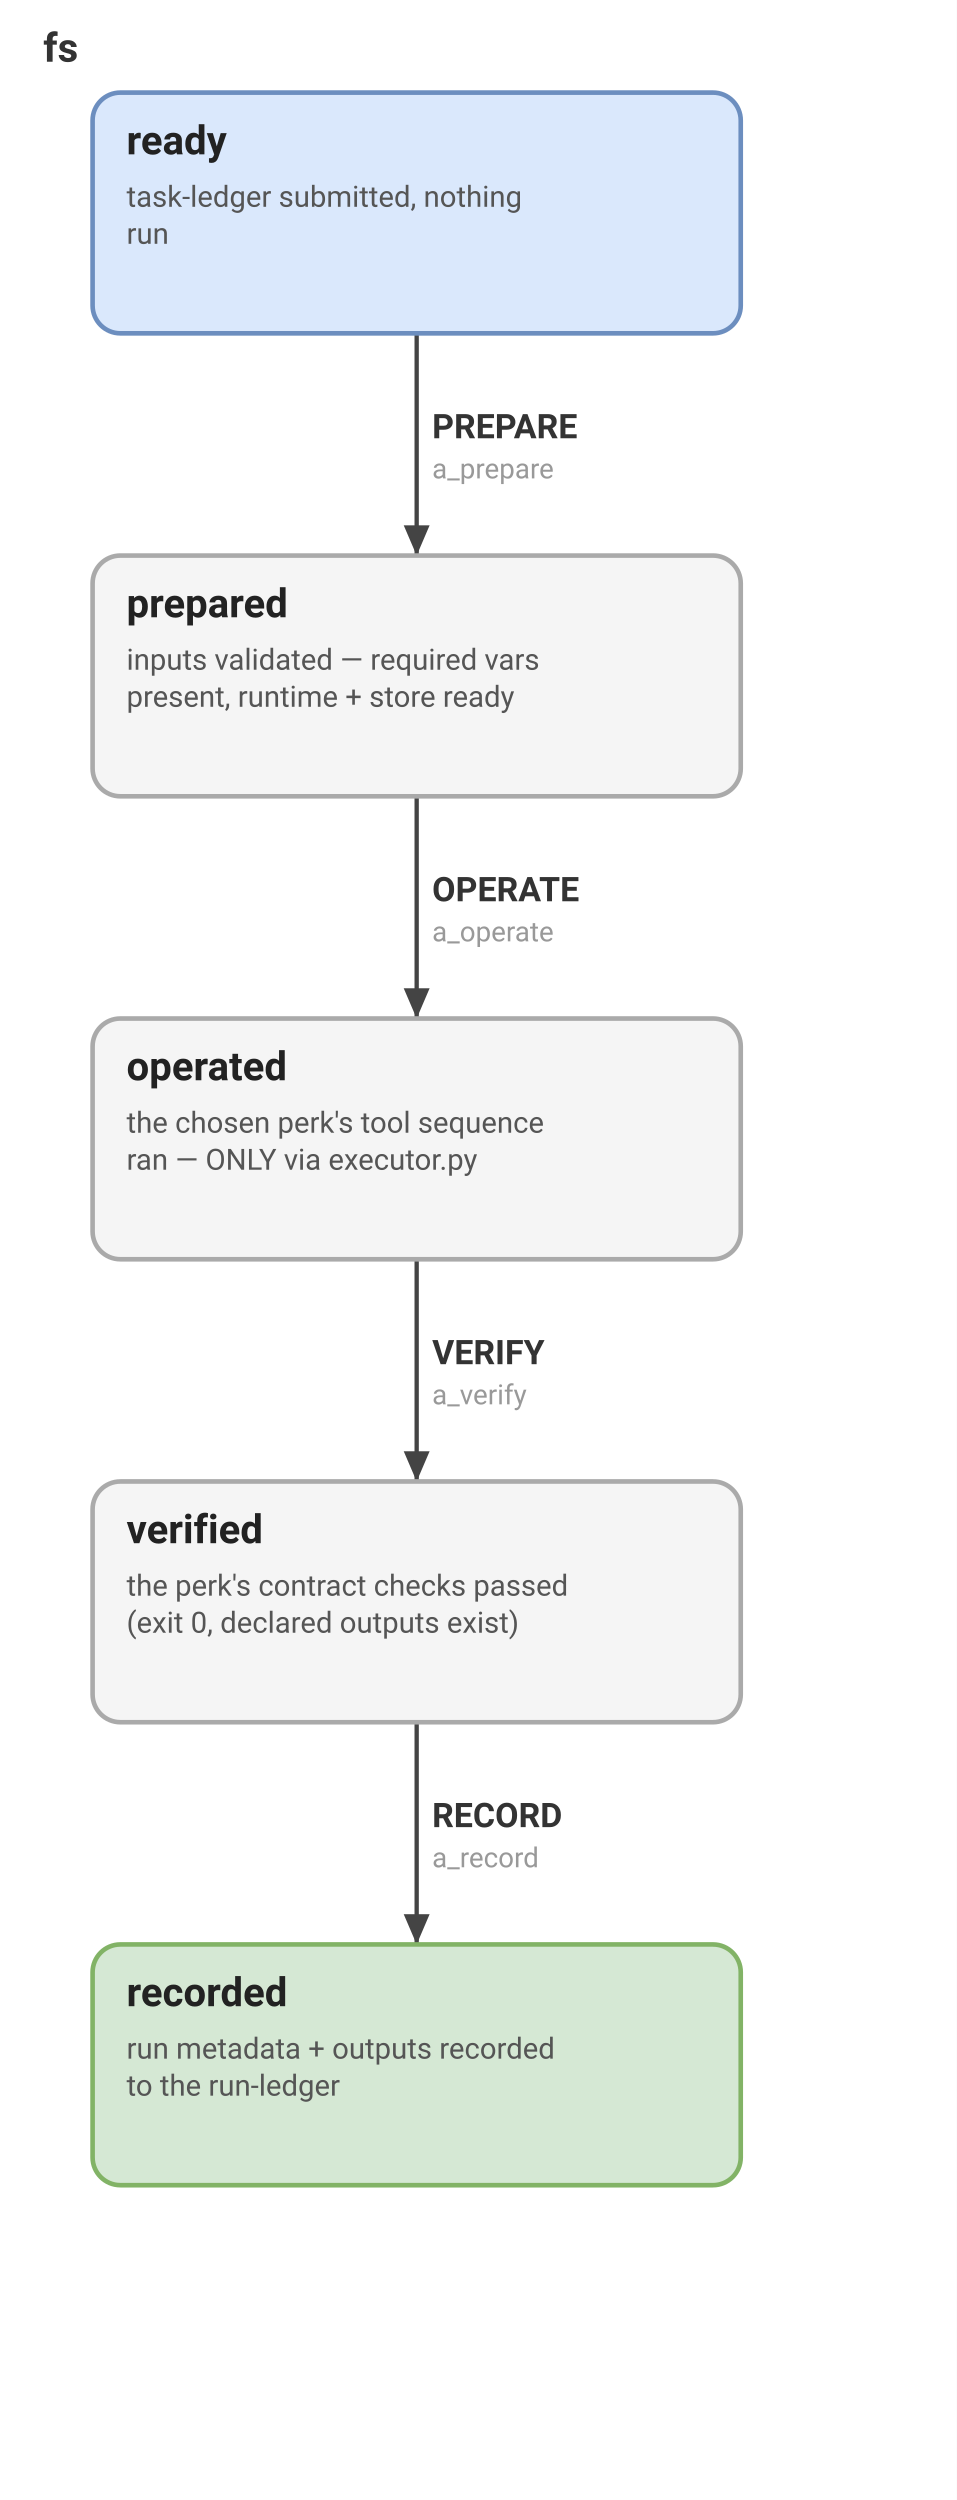
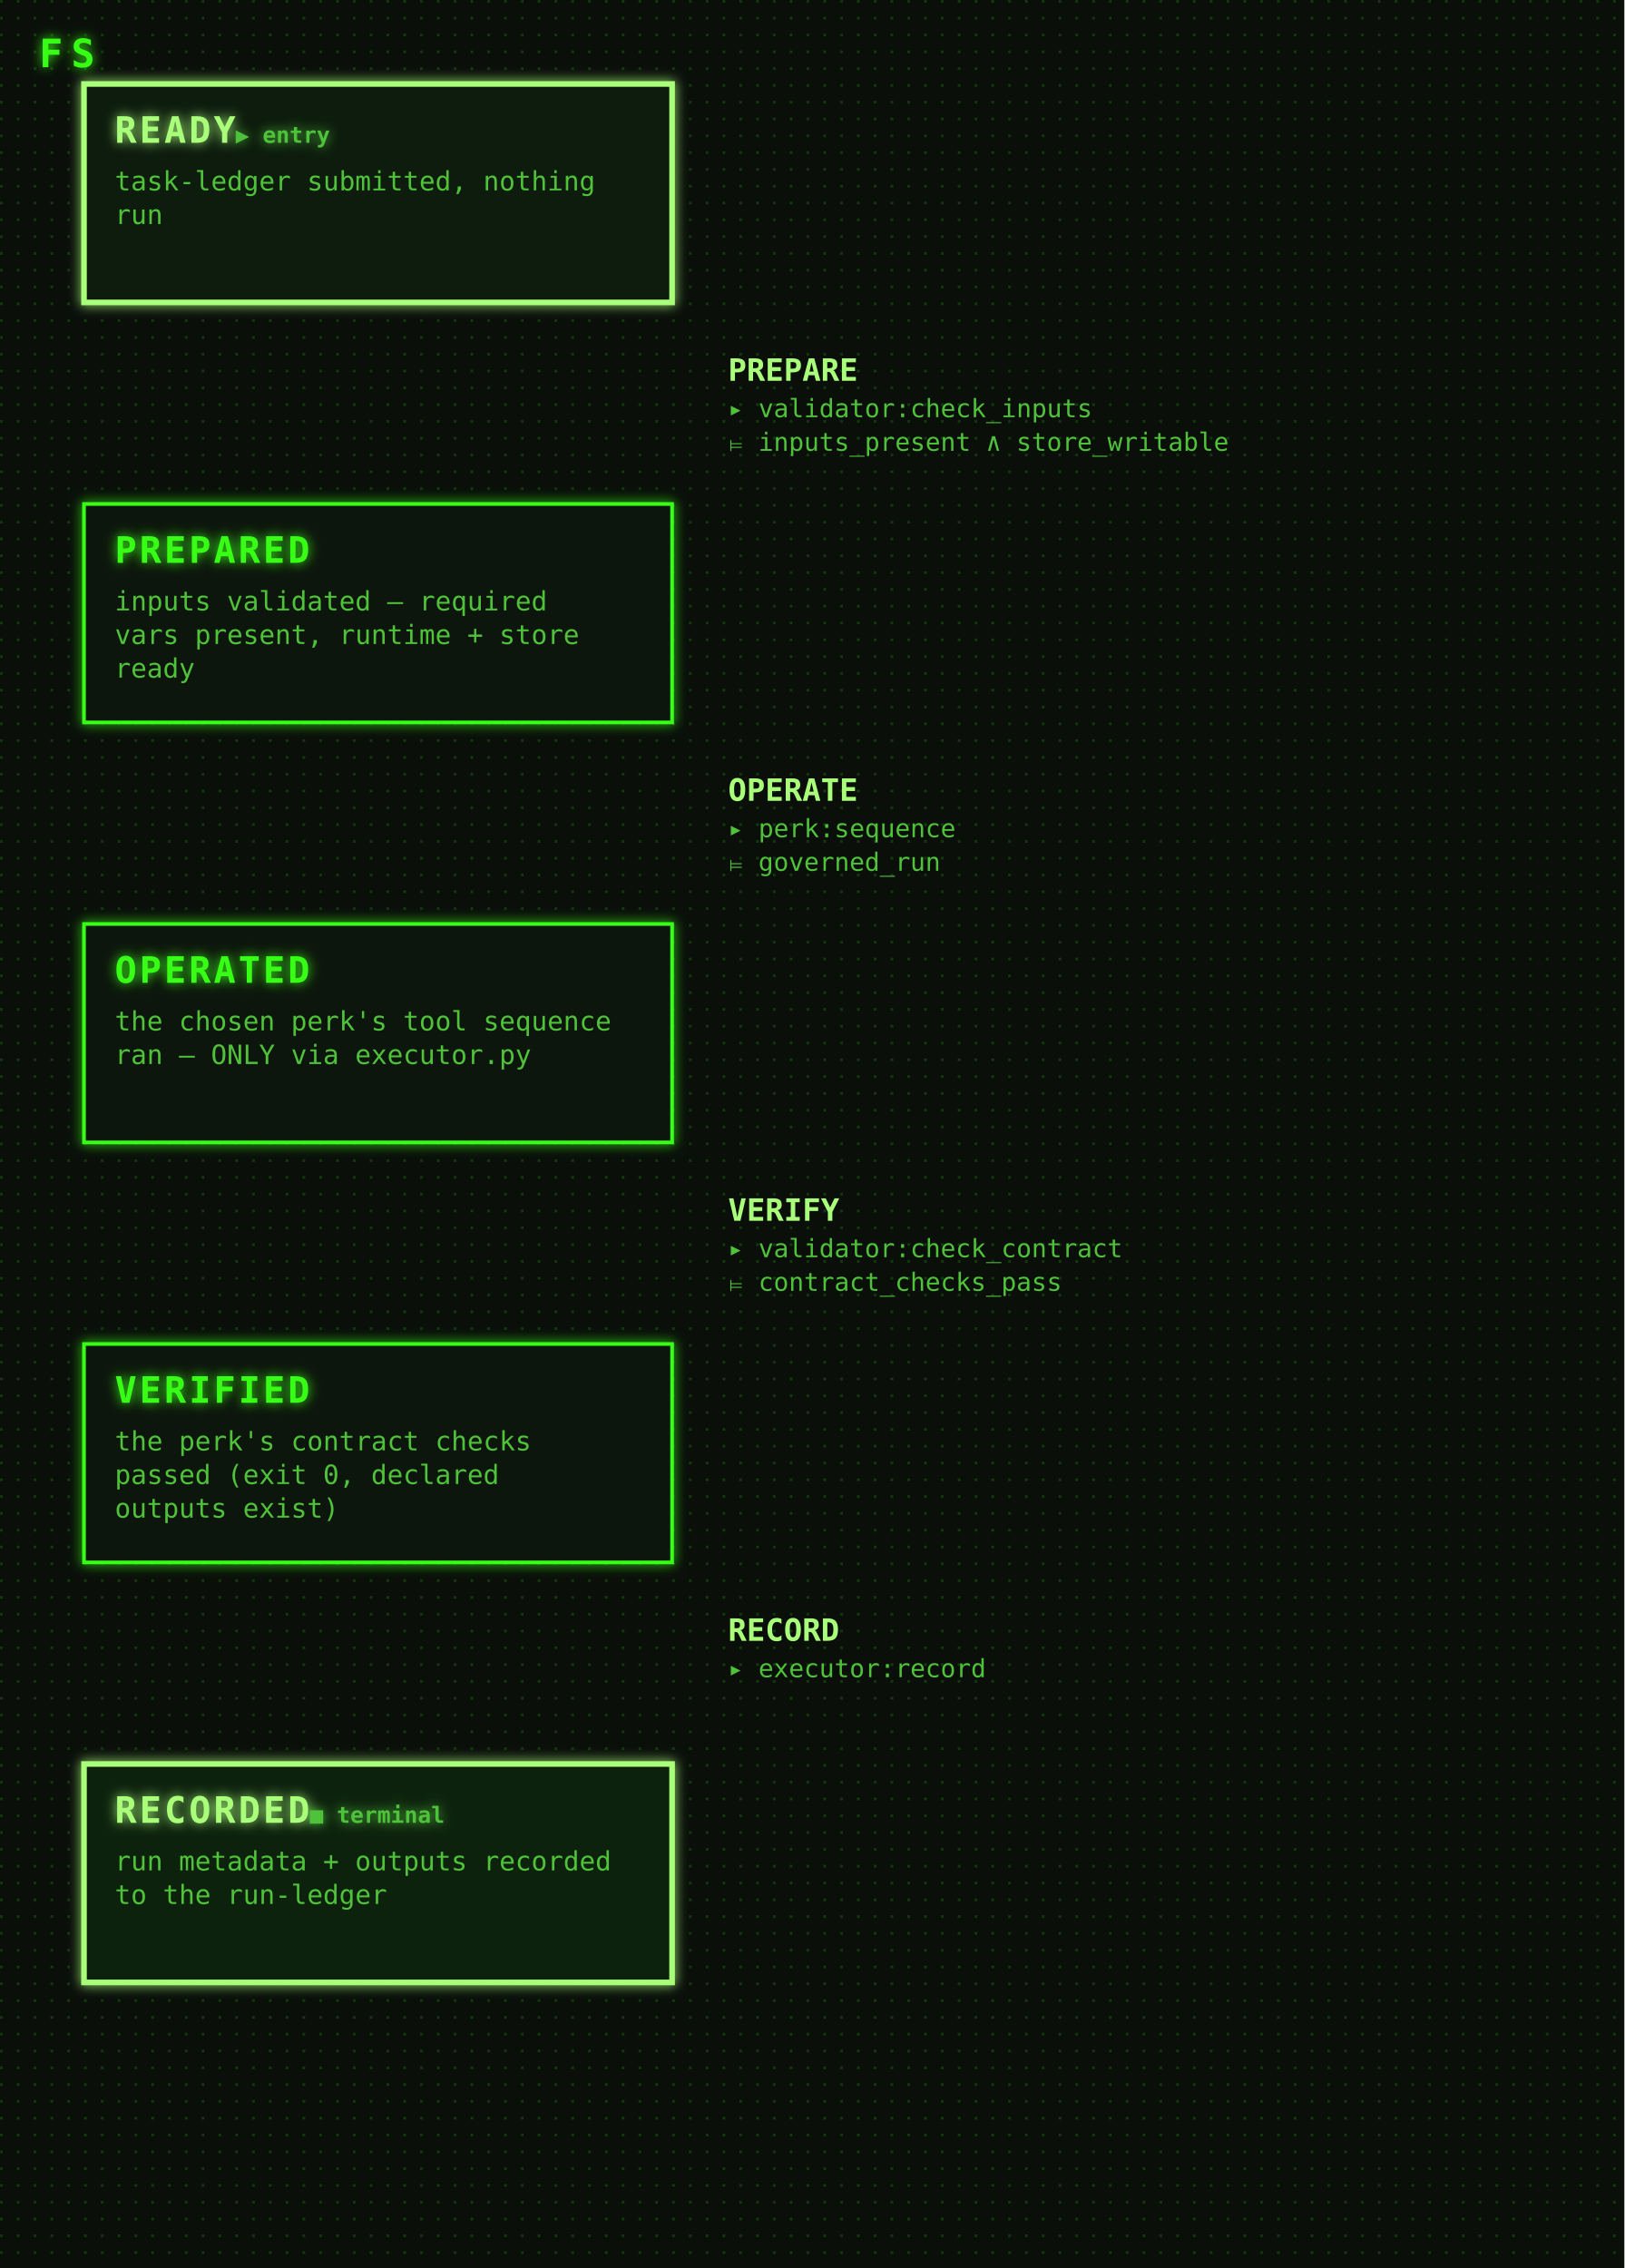
- <svg xmlns="http://www.w3.org/2000/svg" width="310" height="810" viewBox="0 0 310 810" font-family="-apple-system,Segoe UI,Roboto,sans-serif">
+ <svg xmlns="http://www.w3.org/2000/svg" width="580" height="810" viewBox="0 0 580 810" font-family="ui-monospace,Menlo,Consolas,monospace">
  <defs>
+     <filter id="glow" x="-60%" y="-60%" width="220%" height="220%">
+       <feGaussianBlur stdDeviation="2" result="b" />
+       <feMerge>
+         <feMergeNode in="b" />
+         <feMergeNode in="SourceGraphic" />
+       </feMerge>
+     </filter>
+     <pattern id="px" width="6" height="6" patternUnits="userSpaceOnUse">
+       <rect width="6" height="6" fill="#0a0f0a" />
+       <rect width="1" height="1" fill="#39ff14" fill-opacity="0.16" />
+     </pattern>
    <marker id="arr" markerWidth="9" markerHeight="9" refX="7" refY="3" orient="auto">
-       <path d="M0,0 L7,3 L0,6 z" fill="#444" />
+       <path d="M0,0 L7,3 L0,6 z" fill="#39ff14" />
    </marker>
  </defs>
-   <rect width="310" height="810" fill="#ffffff" />
-   <text x="14" y="20" font-size="13" font-weight="700" fill="#333">fs</text>
-   <path d="M135.0,108 C135.0,153 135.0,135 135.0,180" fill="none" stroke="#444" stroke-width="1.4" marker-end="url(#arr)" />
-   <text x="140" y="142" font-size="11" font-weight="600" fill="#333">PREPARE</text>
-   <text x="140" y="155" font-size="9" fill="#999">a_prepare</text>
-   <path d="M135.0,258 C135.0,303 135.0,285 135.0,330" fill="none" stroke="#444" stroke-width="1.4" marker-end="url(#arr)" />
-   <text x="140" y="292" font-size="11" font-weight="600" fill="#333">OPERATE</text>
-   <text x="140" y="305" font-size="9" fill="#999">a_operate</text>
-   <path d="M135.0,408 C135.0,453 135.0,435 135.0,480" fill="none" stroke="#444" stroke-width="1.4" marker-end="url(#arr)" />
-   <text x="140" y="442" font-size="11" font-weight="600" fill="#333">VERIFY</text>
-   <text x="140" y="455" font-size="9" fill="#999">a_verify</text>
-   <path d="M135.0,558 C135.0,603 135.0,585 135.0,630" fill="none" stroke="#444" stroke-width="1.4" marker-end="url(#arr)" />
-   <text x="140" y="592" font-size="11" font-weight="600" fill="#333">RECORD</text>
-   <text x="140" y="605" font-size="9" fill="#999">a_record</text>
-   <rect x="30" y="30" width="210" height="78" rx="9" fill="#dae8fc" stroke="#6c8ebf" stroke-width="1.5" />
-   <text x="41" y="50" font-size="13" font-weight="700" fill="#222">ready</text>
-   <text x="41" y="67" font-size="9.5" fill="#555">task-ledger submitted, nothing</text>
-   <text x="41" y="79" font-size="9.5" fill="#555">run</text>
-   <rect x="30" y="180" width="210" height="78" rx="9" fill="#f5f5f5" stroke="#aaaaaa" stroke-width="1.5" />
-   <text x="41" y="200" font-size="13" font-weight="700" fill="#222">prepared</text>
-   <text x="41" y="217" font-size="9.5" fill="#555">inputs validated — required vars</text>
-   <text x="41" y="229" font-size="9.5" fill="#555">present, runtime + store ready</text>
-   <rect x="30" y="330" width="210" height="78" rx="9" fill="#f5f5f5" stroke="#aaaaaa" stroke-width="1.5" />
-   <text x="41" y="350" font-size="13" font-weight="700" fill="#222">operated</text>
-   <text x="41" y="367" font-size="9.5" fill="#555">the chosen perk's tool sequence</text>
-   <text x="41" y="379" font-size="9.5" fill="#555">ran — ONLY via executor.py</text>
-   <rect x="30" y="480" width="210" height="78" rx="9" fill="#f5f5f5" stroke="#aaaaaa" stroke-width="1.5" />
-   <text x="41" y="500" font-size="13" font-weight="700" fill="#222">verified</text>
-   <text x="41" y="517" font-size="9.5" fill="#555">the perk's contract checks passed</text>
-   <text x="41" y="529" font-size="9.5" fill="#555">(exit 0, declared outputs exist)</text>
-   <rect x="30" y="630" width="210" height="78" rx="9" fill="#d5e8d4" stroke="#82b366" stroke-width="1.5" />
-   <text x="41" y="650" font-size="13" font-weight="700" fill="#222">recorded</text>
-   <text x="41" y="667" font-size="9.5" fill="#555">run metadata + outputs recorded</text>
-   <text x="41" y="679" font-size="9.5" fill="#555">to the run-ledger</text>
+   <rect width="580" height="810" fill="#0a0f0a" />
+   <rect width="580" height="810" fill="url(#px)" />
+   <text x="14" y="24" font-size="14" font-weight="700" letter-spacing="3" fill="#39ff14" filter="url(#glow)">FS</text>
+   <path d="M135.0,108 L135.0,180" fill="none" stroke="#39ff14" stroke-width="1.6" marker-end="url(#arr)" filter="url(#glow)" opacity="0.92" />
+   <text x="260" y="136" font-size="11" font-weight="700" fill="#aaff7a">PREPARE</text>
+   <text x="260" y="149" font-size="9" fill="#4fc23a">▸ validator:check_inputs</text>
+   <text x="260" y="161" font-size="9" fill="#4fc23a">⊨ inputs_present ∧ store_writable</text>
+   <path d="M135.0,258 L135.0,330" fill="none" stroke="#39ff14" stroke-width="1.6" marker-end="url(#arr)" filter="url(#glow)" opacity="0.92" />
+   <text x="260" y="286" font-size="11" font-weight="700" fill="#aaff7a">OPERATE</text>
+   <text x="260" y="299" font-size="9" fill="#4fc23a">▸ perk:sequence</text>
+   <text x="260" y="311" font-size="9" fill="#4fc23a">⊨ governed_run</text>
+   <path d="M135.0,408 L135.0,480" fill="none" stroke="#39ff14" stroke-width="1.6" marker-end="url(#arr)" filter="url(#glow)" opacity="0.92" />
+   <text x="260" y="436" font-size="11" font-weight="700" fill="#aaff7a">VERIFY</text>
+   <text x="260" y="449" font-size="9" fill="#4fc23a">▸ validator:check_contract</text>
+   <text x="260" y="461" font-size="9" fill="#4fc23a">⊨ contract_checks_pass</text>
+   <path d="M135.0,558 L135.0,630" fill="none" stroke="#39ff14" stroke-width="1.6" marker-end="url(#arr)" filter="url(#glow)" opacity="0.92" />
+   <text x="260" y="586" font-size="11" font-weight="700" fill="#aaff7a">RECORD</text>
+   <text x="260" y="599" font-size="9" fill="#4fc23a">▸ executor:record</text>
+   <rect x="30" y="30" width="210" height="78" fill="#0e1d0d" stroke="#aaff7a" stroke-width="2" filter="url(#glow)" />
+   <text x="41" y="51" font-size="13" font-weight="700" letter-spacing="1" fill="#aaff7a" filter="url(#glow)">READY<tspan font-size="8" letter-spacing="0" fill="#4fc23a">  ▶ entry</tspan>
+   </text>
+   <text x="41" y="68" font-size="9.5" fill="#4fc23a">task-ledger submitted, nothing</text>
+   <text x="41" y="80" font-size="9.5" fill="#4fc23a">run</text>
+   <rect x="30" y="180" width="210" height="78" fill="#0b140a" stroke="#39ff14" stroke-width="1.3" filter="url(#glow)" />
+   <text x="41" y="201" font-size="13" font-weight="700" letter-spacing="1" fill="#39ff14" filter="url(#glow)">PREPARED<tspan font-size="8" letter-spacing="0" fill="#4fc23a" />
+   </text>
+   <text x="41" y="218" font-size="9.5" fill="#4fc23a">inputs validated — required</text>
+   <text x="41" y="230" font-size="9.5" fill="#4fc23a">vars present, runtime + store</text>
+   <text x="41" y="242" font-size="9.5" fill="#4fc23a">ready</text>
+   <rect x="30" y="330" width="210" height="78" fill="#0b140a" stroke="#39ff14" stroke-width="1.3" filter="url(#glow)" />
+   <text x="41" y="351" font-size="13" font-weight="700" letter-spacing="1" fill="#39ff14" filter="url(#glow)">OPERATED<tspan font-size="8" letter-spacing="0" fill="#4fc23a" />
+   </text>
+   <text x="41" y="368" font-size="9.5" fill="#4fc23a">the chosen perk's tool sequence</text>
+   <text x="41" y="380" font-size="9.5" fill="#4fc23a">ran — ONLY via executor.py</text>
+   <rect x="30" y="480" width="210" height="78" fill="#0b140a" stroke="#39ff14" stroke-width="1.3" filter="url(#glow)" />
+   <text x="41" y="501" font-size="13" font-weight="700" letter-spacing="1" fill="#39ff14" filter="url(#glow)">VERIFIED<tspan font-size="8" letter-spacing="0" fill="#4fc23a" />
+   </text>
+   <text x="41" y="518" font-size="9.5" fill="#4fc23a">the perk's contract checks</text>
+   <text x="41" y="530" font-size="9.5" fill="#4fc23a">passed (exit 0, declared</text>
+   <text x="41" y="542" font-size="9.5" fill="#4fc23a">outputs exist)</text>
+   <rect x="30" y="630" width="210" height="78" fill="#0f2410" stroke="#aaff7a" stroke-width="2" filter="url(#glow)" />
+   <text x="41" y="651" font-size="13" font-weight="700" letter-spacing="1" fill="#aaff7a" filter="url(#glow)">RECORDED<tspan font-size="8" letter-spacing="0" fill="#4fc23a">  ■ terminal</tspan>
+   </text>
+   <text x="41" y="668" font-size="9.5" fill="#4fc23a">run metadata + outputs recorded</text>
+   <text x="41" y="680" font-size="9.5" fill="#4fc23a">to the run-ledger</text>
</svg>
